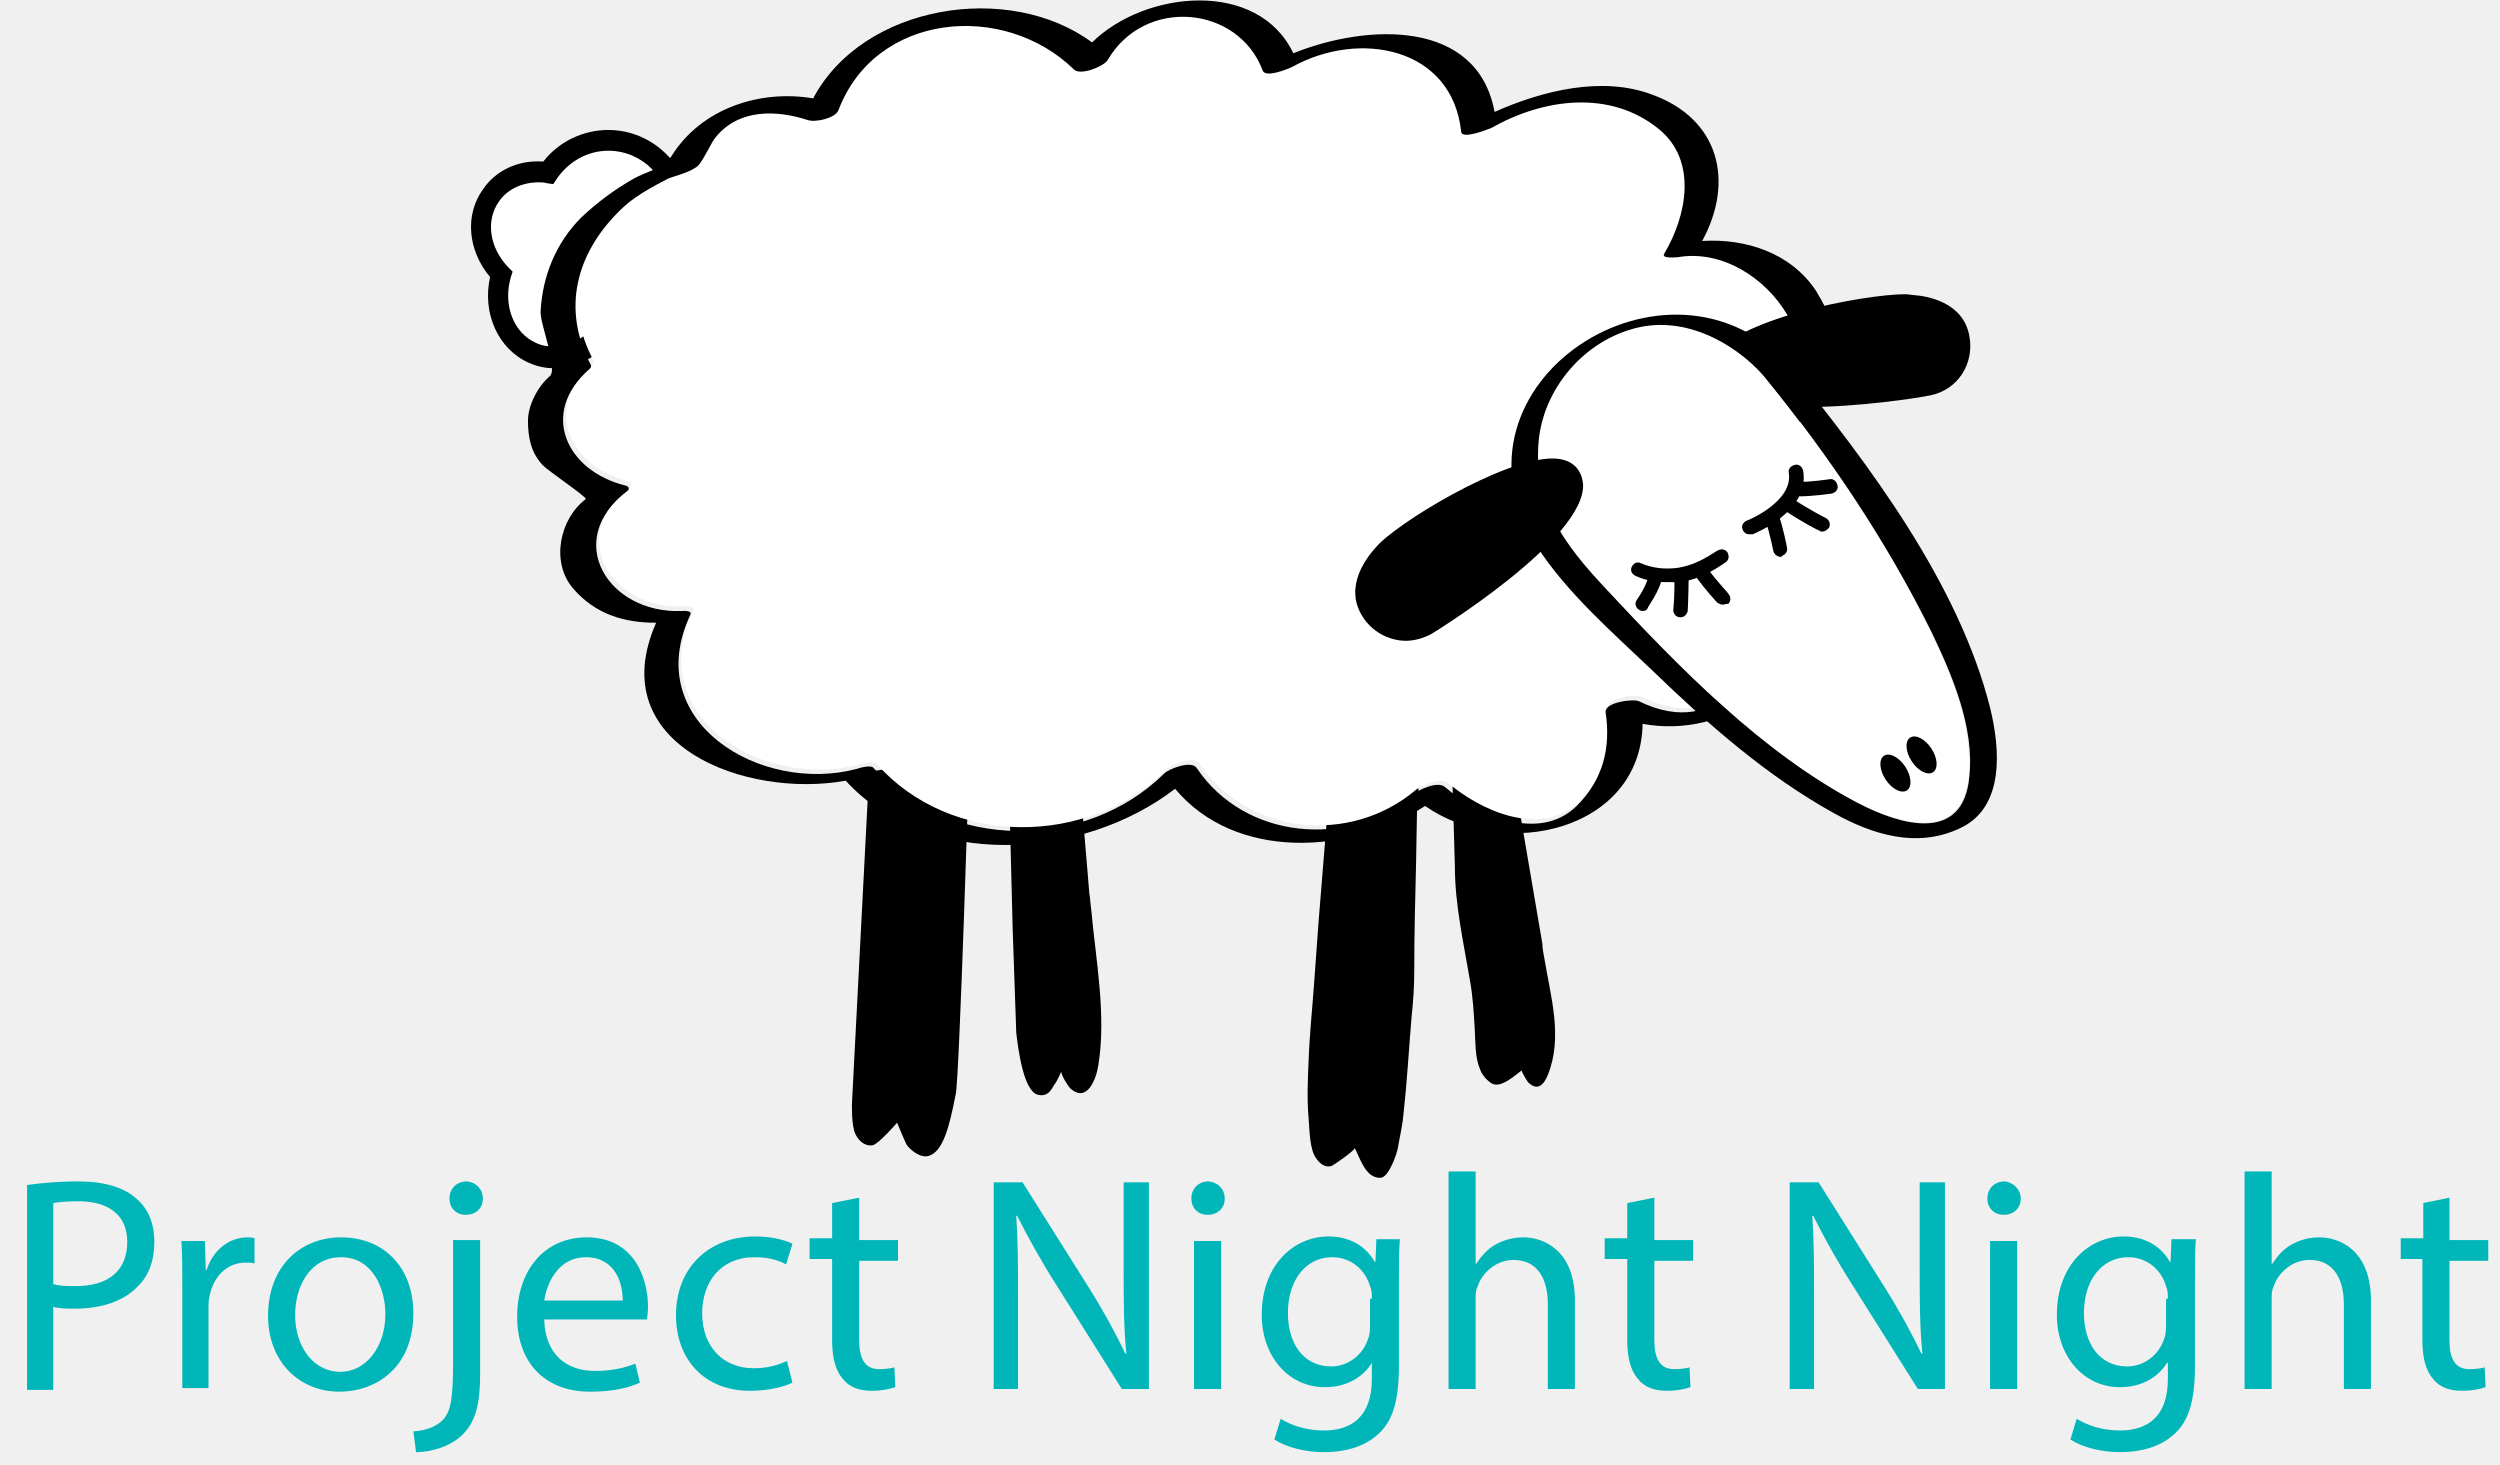
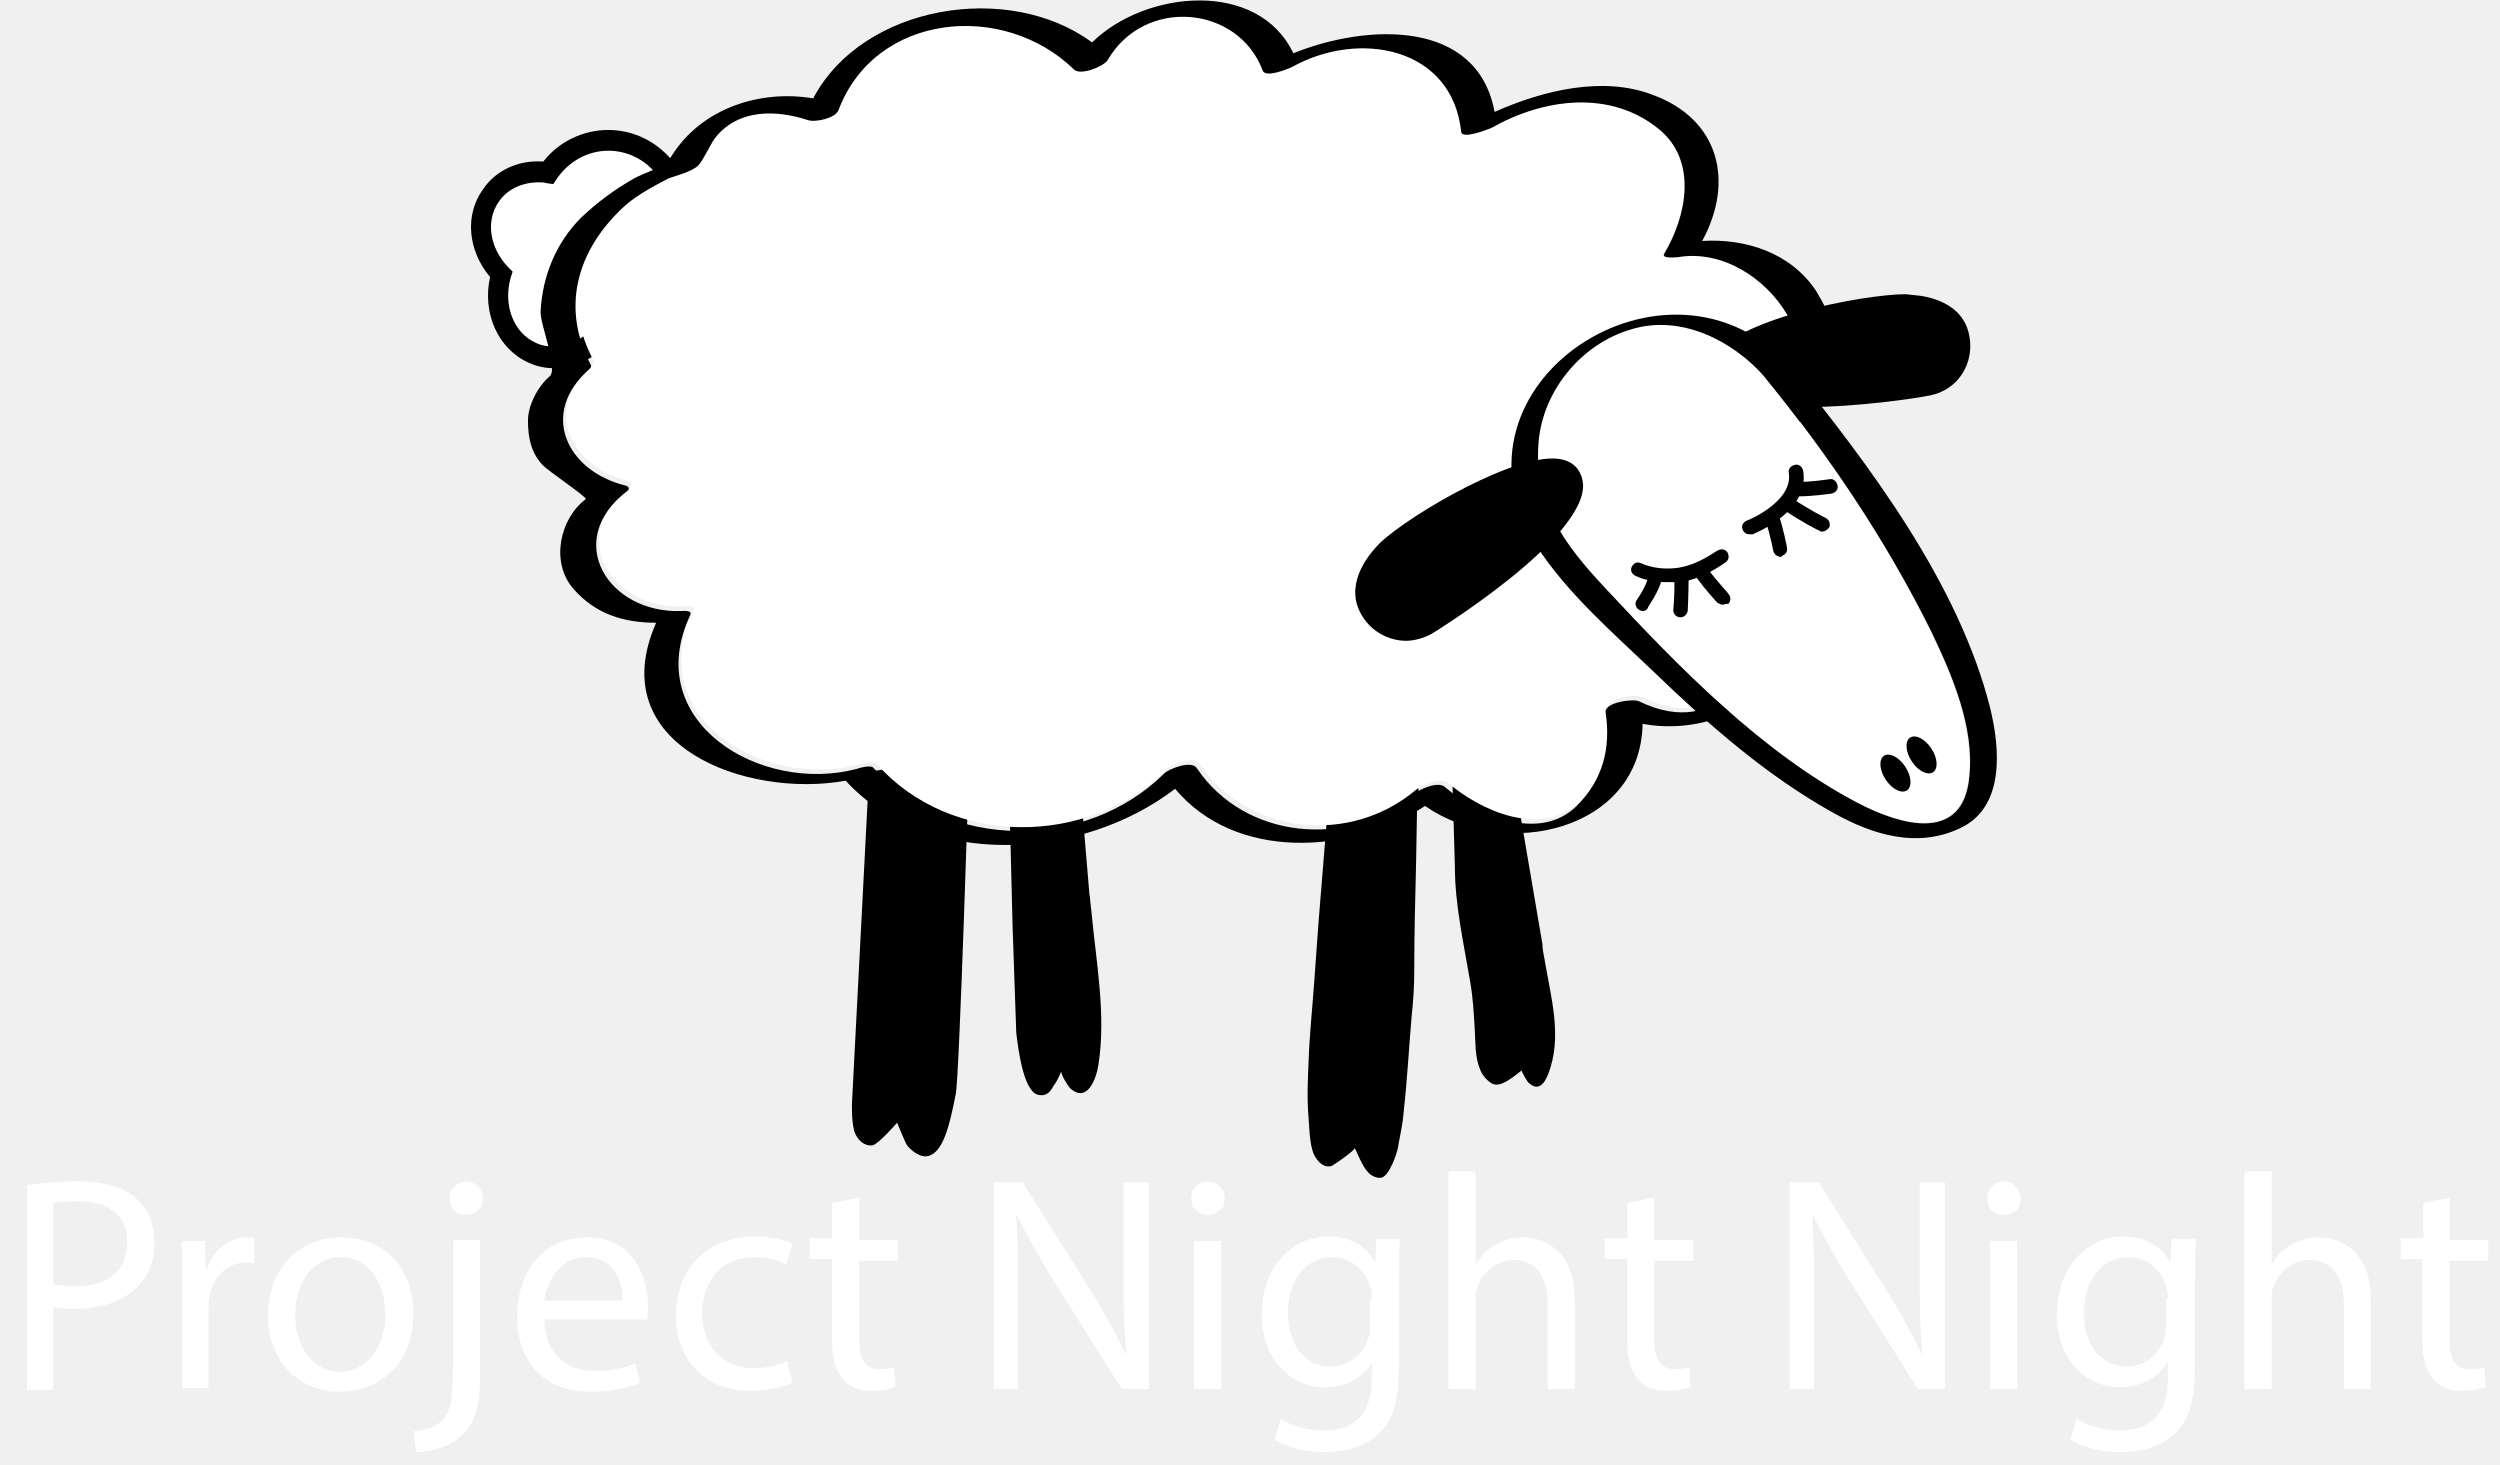
<svg xmlns="http://www.w3.org/2000/svg" viewBox="0 0 277 162.3" enable-background="new 0 0 277 162.3">
-   <style type="text/css">.st0{fill:#FFFFFF;} .st1{fill:#00B6B9;}</style>
+   <style type="text/css">.st0{fill:#FFFFFF;}</style>
  <g id="PNN_x2C__tail_x2C__legs">
    <path class="st0" d="M67.4 16.7c-2.3 0-4.4 1.1-5.7 3.1l-.4.6-.7-.1-.9-.1c-1.8 0-3.4.8-4.4 2.1-1.5 2.1-1.1 5.1 1 7.3l.5.5-.2.6c-.9 3.1.3 6.3 2.8 7.3.6.3 1.2.4 1.9.4 2.4 0 4.7-1.7 5.8-4.2.4-.9.6-1.9.6-2.8v-1l.9-.2c3.2-.6 5.6-3.4 5.6-6.7 0-3.7-3.1-6.8-6.8-6.8z" />
    <path d="M67.4 14.4c-2.8 0-5.5 1.3-7.2 3.5-2.8-.2-5.3 1-6.7 3.1-2 2.8-1.7 6.7.8 9.7-.9 4 .9 8 4.3 9.5.9.4 1.8.6 2.8.6 3.3 0 6.5-2.3 7.9-5.6.4-.9.6-1.8.7-2.8 3.9-1.1 6.6-4.7 6.6-8.8-.1-5.1-4.2-9.2-9.2-9.2zm.3 17c0 1-.2 1.9-.6 2.8-1.1 2.5-3.4 4.2-5.8 4.2-.6 0-1.3-.1-1.9-.4-2.5-1.1-3.7-4.2-2.8-7.3l.2-.6-.5-.5c-2.1-2.2-2.5-5.2-1-7.3.9-1.3 2.5-2.1 4.4-2.1.3 0 .6 0 .9.1l.7.1.4-.6c1.3-1.9 3.4-3.1 5.7-3.1 3.8 0 6.8 3.1 6.8 6.8 0 3.3-2.3 6.1-5.6 6.7l-.9.2v1zM96.3 85.5l-1.9 36.7s-.1 2.5.4 3.5 1.3 1.3 1.9 1.2c.7-.2 2.7-2.5 2.7-2.5s.9 2.2 1.1 2.5c.2.3 1.3 1.4 2.3 1.2 1.7-.4 2.4-3.3 3.1-6.9.4-1.8 1.5-37.4 1.5-37.4l-11.1 1.7zM111.8 87l.4 15.8.4 11.6c.2 1.8.8 6.5 2.4 6.9 1.2.3 1.6-.8 1.8-1.1.3-.3.8-1.5.8-1.5-.1.3.7 1.6 1 1.9 1.9 1.7 2.9-1.2 3.1-2.6.9-5.6-.3-11.7-.8-17.3-.1-.6-.1-1.2-.2-1.7l-1.2-14.3-7.7 2.3zM147.3 87.4c-.2 2.4-.4 4.8-.6 7.3l-.6 7.4-.5 6.9c-.2 2.8-.5 5.6-.6 8.4-.1 2.2-.2 4.4 0 6.6.1 1.2.1 3.3.8 4.3.4.6 1 1.1 1.7.9.3-.1 2.7-1.8 2.6-2 .6 1.1 1.2 3.4 2.9 3.3.9-.1 1.8-2.7 1.9-3.4.2-1.2.5-2.4.6-3.6.4-3.6.6-7.2.9-10.8.2-1.8.3-3.5.3-5.3 0-3.9.1-7.8.2-11.7l.1-5.7c0-.6.4-2.6 0-3.1v-.2c-2.8.2-5.6.5-8.5.7-.4-.1-.8 0-1.2 0zM160.9 85.5l.3 10.5c0 4.3 1 8.6 1.7 12.8.3 1.7.4 3.5.5 5.2.1 1.5 0 3.1.6 4.5.2.6.8 1.3 1.4 1.6 1 .4 2.4-.9 3.2-1.5-.1 0 .6 1.2.7 1.3 1.1 1.1 1.8.2 2.2-.8 1.7-4.2.3-8.7-.4-13-.1-.5-.2-1-.2-1.5l-3.5-20.5-6.5 1.4z" />
-     <path class="st1" d="M3 131.3c1.4-.2 3.3-.4 5.7-.4 2.9 0 5.1.7 6.4 1.9 1.3 1.1 2 2.7 2 4.8 0 2.1-.6 3.7-1.8 4.9-1.6 1.7-4.1 2.5-7 2.5-.9 0-1.7 0-2.4-.2v9.2h-2.9v-22.7zm3 11c.6.2 1.5.2 2.4.2 3.6 0 5.7-1.7 5.7-4.9 0-3-2.1-4.5-5.4-4.5-1.3 0-2.3.1-2.8.2v9zM20.2 142.6c0-1.9 0-3.6-.1-5.1h2.6l.1 3.2h.1c.7-2.2 2.5-3.6 4.5-3.6.3 0 .6 0 .8.1v2.8c-.3-.1-.6-.1-1-.1-2.1 0-3.6 1.6-4 3.8-.1.4-.1.9-.1 1.4v8.7h-2.9v-11.2zM45.8 145.5c0 6.1-4.2 8.7-8.2 8.7-4.4 0-7.9-3.3-7.9-8.4 0-5.5 3.6-8.7 8.1-8.7 4.8 0 8 3.4 8 8.4zm-13.1.2c0 3.6 2.1 6.3 5 6.3 2.8 0 5-2.7 5-6.4 0-2.8-1.4-6.3-4.9-6.3-3.5 0-5.1 3.3-5.1 6.4zM45.8 158.6c1.4-.1 2.5-.5 3.3-1.3.8-.9 1.1-2.2 1.1-6.2v-13.7h3v14.9c0 3.2-.5 5.3-2 6.7-1.3 1.3-3.5 1.9-5.1 1.9l-.3-2.3zm7.7-25.8c0 1-.7 1.8-1.9 1.8-1.1 0-1.8-.8-1.8-1.8 0-1.1.8-1.9 1.9-1.9 1.1.1 1.8.9 1.8 1.9zM60.3 146.2c.1 4 2.6 5.7 5.6 5.7 2.1 0 3.4-.4 4.5-.8l.5 2.1c-1.1.5-2.8 1-5.5 1-5.1 0-8.1-3.3-8.1-8.3s2.9-8.8 7.7-8.8c5.4 0 6.8 4.7 6.8 7.7 0 .6-.1 1.1-.1 1.4h-11.4zm8.7-2.1c0-1.9-.8-4.8-4.1-4.8-3 0-4.3 2.8-4.6 4.8h8.7zM87.8 153.2c-.8.4-2.5.9-4.7.9-5 0-8.2-3.4-8.2-8.4 0-5.1 3.5-8.7 8.8-8.7 1.8 0 3.3.4 4.1.8l-.7 2.3c-.7-.4-1.8-.8-3.5-.8-3.8 0-5.8 2.8-5.8 6.2 0 3.8 2.4 6.1 5.7 6.1 1.7 0 2.8-.4 3.7-.8l.6 2.4zM95.2 132.7v4.7h4.3v2.3h-4.3v8.8c0 2 .6 3.2 2.2 3.2.8 0 1.4-.1 1.7-.2l.1 2.2c-.6.2-1.5.4-2.6.4-1.4 0-2.5-.4-3.2-1.3-.8-.9-1.2-2.3-1.2-4.3v-9h-2.5v-2.3h2.5v-3.9l3-.6zM110.1 153.9v-22.9h3.2l7.3 11.6c1.7 2.7 3 5.1 4.1 7.4h.1c-.3-3.1-.3-5.8-.3-9.4v-9.6h2.8v22.9h-3l-7.3-11.6c-1.6-2.5-3.1-5.2-4.3-7.6h-.1c.2 2.9.2 5.6.2 9.4v9.8h-2.7zM135.7 132.8c0 1-.7 1.8-1.9 1.8-1.1 0-1.8-.8-1.8-1.8 0-1.1.8-1.9 1.9-1.9 1.1.1 1.8.9 1.8 1.9zm-3.4 21.1v-16.4h3v16.4h-3zM155.1 137.4c-.1 1.2-.1 2.5-.1 4.5v9.5c0 3.8-.7 6.1-2.3 7.5-1.6 1.5-3.9 2-6 2-2 0-4.1-.5-5.5-1.4l.7-2.3c1.1.7 2.8 1.3 4.8 1.3 3.1 0 5.3-1.6 5.3-5.7v-1.8c-.9 1.5-2.7 2.7-5.2 2.7-4.1 0-7-3.5-7-8 0-5.6 3.6-8.7 7.4-8.7 2.8 0 4.4 1.5 5.1 2.8h.1l.1-2.5h2.6zm-3.1 6.5c0-.5 0-.9-.2-1.4-.5-1.7-2-3.2-4.2-3.2-2.8 0-4.9 2.4-4.9 6.2 0 3.2 1.6 5.9 4.8 5.9 1.8 0 3.5-1.2 4.1-3.1.2-.5.2-1.1.2-1.6v-2.8zM160.5 129.8h3v10.2h.1c.5-.8 1.2-1.6 2.1-2.1.9-.5 1.9-.8 3.1-.8 2.2 0 5.7 1.4 5.7 7v9.8h-3v-9.4c0-2.6-1-4.9-3.8-4.9-1.9 0-3.5 1.4-4 3-.2.4-.2.8-.2 1.4v9.9h-3v-24.1zM183.3 132.7v4.7h4.3v2.3h-4.3v8.8c0 2 .6 3.2 2.2 3.2.8 0 1.4-.1 1.7-.2l.1 2.2c-.6.2-1.5.4-2.6.4-1.4 0-2.5-.4-3.2-1.3-.8-.9-1.2-2.3-1.2-4.3v-9h-2.5v-2.3h2.5v-3.9l3-.6zM198.3 153.9v-22.9h3.2l7.3 11.6c1.7 2.7 3 5.1 4.1 7.4h.1c-.3-3.1-.3-5.8-.3-9.4v-9.6h2.8v22.9h-3l-7.3-11.6c-1.6-2.5-3.1-5.2-4.3-7.6h-.1c.2 2.9.2 5.6.2 9.4v9.8h-2.7zM223.9 132.8c0 1-.7 1.8-1.9 1.8-1.1 0-1.8-.8-1.8-1.8 0-1.1.8-1.9 1.9-1.9 1 .1 1.8.9 1.8 1.9zm-3.4 21.1v-16.4h3v16.4h-3zM243.3 137.4c-.1 1.2-.1 2.5-.1 4.5v9.5c0 3.8-.7 6.1-2.3 7.5-1.6 1.5-3.9 2-6 2-2 0-4.1-.5-5.5-1.4l.7-2.3c1.1.7 2.8 1.3 4.8 1.3 3.1 0 5.3-1.6 5.3-5.7v-1.8h-.1c-.9 1.5-2.7 2.7-5.2 2.7-4.1 0-7-3.5-7-8 0-5.6 3.6-8.7 7.4-8.7 2.8 0 4.4 1.5 5.1 2.8h.1l.1-2.5h2.7zm-3.1 6.5c0-.5 0-.9-.2-1.4-.5-1.7-2-3.2-4.2-3.2-2.8 0-4.9 2.4-4.9 6.2 0 3.2 1.6 5.9 4.8 5.9 1.8 0 3.5-1.2 4.1-3.1.2-.5.2-1.1.2-1.6v-2.8zM248.7 129.8h3v10.2h.1c.5-.8 1.2-1.6 2.1-2.1.9-.5 1.9-.8 3.1-.8 2.2 0 5.7 1.4 5.7 7v9.8h-3v-9.4c0-2.6-1-4.9-3.8-4.9-1.9 0-3.5 1.4-4 3-.2.4-.2.8-.2 1.4v9.9h-3v-24.1zM271.4 132.7v4.7h4.3v2.3h-4.3v8.8c0 2 .6 3.2 2.2 3.2.8 0 1.4-.1 1.7-.2l.1 2.2c-.6.2-1.5.4-2.6.4-1.4 0-2.5-.4-3.2-1.3-.8-.9-1.2-2.3-1.2-4.3v-9h-2.4v-2.3h2.5v-3.9l2.9-.6z" />
+     <path class="st0" d="M3 131.3c1.4-.2 3.3-.4 5.7-.4 2.9 0 5.1.7 6.4 1.9 1.3 1.1 2 2.7 2 4.8 0 2.1-.6 3.7-1.8 4.9-1.6 1.7-4.1 2.5-7 2.5-.9 0-1.7 0-2.4-.2v9.2h-2.9v-22.7zm3 11c.6.2 1.5.2 2.4.2 3.6 0 5.7-1.7 5.7-4.9 0-3-2.1-4.5-5.4-4.5-1.3 0-2.3.1-2.8.2v9zM20.2 142.6c0-1.9 0-3.6-.1-5.1h2.6l.1 3.2h.1c.7-2.2 2.5-3.6 4.5-3.6.3 0 .6 0 .8.1v2.8c-.3-.1-.6-.1-1-.1-2.1 0-3.6 1.6-4 3.8-.1.4-.1.9-.1 1.4v8.7h-2.9v-11.2zM45.8 145.5c0 6.1-4.2 8.7-8.2 8.7-4.4 0-7.9-3.3-7.9-8.4 0-5.5 3.6-8.7 8.1-8.7 4.8 0 8 3.4 8 8.4zm-13.1.2c0 3.6 2.1 6.3 5 6.3 2.8 0 5-2.7 5-6.4 0-2.8-1.4-6.3-4.9-6.3-3.5 0-5.1 3.3-5.1 6.4zM45.8 158.6c1.4-.1 2.5-.5 3.3-1.3.8-.9 1.1-2.2 1.1-6.2v-13.7h3v14.9c0 3.2-.5 5.3-2 6.7-1.3 1.3-3.5 1.9-5.1 1.9l-.3-2.3zm7.7-25.8c0 1-.7 1.8-1.9 1.8-1.1 0-1.8-.8-1.8-1.8 0-1.1.8-1.9 1.9-1.9 1.1.1 1.8.9 1.8 1.9zM60.3 146.2c.1 4 2.6 5.7 5.6 5.7 2.1 0 3.4-.4 4.5-.8l.5 2.1c-1.1.5-2.8 1-5.5 1-5.1 0-8.1-3.3-8.1-8.3s2.9-8.8 7.7-8.8c5.4 0 6.8 4.7 6.8 7.7 0 .6-.1 1.1-.1 1.4h-11.4zm8.7-2.1c0-1.9-.8-4.8-4.1-4.8-3 0-4.3 2.8-4.6 4.8h8.7zM87.8 153.2c-.8.4-2.5.9-4.7.9-5 0-8.2-3.4-8.2-8.4 0-5.1 3.5-8.7 8.8-8.7 1.8 0 3.3.4 4.1.8l-.7 2.3c-.7-.4-1.8-.8-3.5-.8-3.8 0-5.8 2.8-5.8 6.2 0 3.8 2.4 6.1 5.7 6.1 1.7 0 2.8-.4 3.7-.8l.6 2.4zM95.2 132.7v4.7h4.3v2.3h-4.3v8.8c0 2 .6 3.2 2.2 3.2.8 0 1.4-.1 1.7-.2l.1 2.2c-.6.2-1.5.4-2.6.4-1.4 0-2.5-.4-3.2-1.3-.8-.9-1.2-2.3-1.2-4.3v-9h-2.5v-2.3h2.5v-3.9l3-.6zM110.1 153.9v-22.9h3.2l7.3 11.6c1.7 2.7 3 5.1 4.1 7.4h.1c-.3-3.1-.3-5.8-.3-9.4v-9.6h2.8v22.9h-3l-7.3-11.6c-1.6-2.5-3.1-5.2-4.3-7.6h-.1c.2 2.9.2 5.6.2 9.4v9.8h-2.7zM135.7 132.8c0 1-.7 1.8-1.9 1.8-1.1 0-1.8-.8-1.8-1.8 0-1.1.8-1.9 1.9-1.9 1.1.1 1.8.9 1.8 1.9zm-3.4 21.1v-16.4h3v16.4h-3zM155.1 137.4c-.1 1.2-.1 2.5-.1 4.5v9.5c0 3.8-.7 6.1-2.3 7.5-1.6 1.5-3.9 2-6 2-2 0-4.1-.5-5.5-1.4l.7-2.3c1.1.7 2.8 1.3 4.8 1.3 3.1 0 5.3-1.6 5.3-5.7v-1.8c-.9 1.5-2.7 2.7-5.2 2.7-4.1 0-7-3.5-7-8 0-5.6 3.6-8.7 7.4-8.7 2.8 0 4.4 1.5 5.1 2.8h.1l.1-2.5h2.6zm-3.1 6.5c0-.5 0-.9-.2-1.4-.5-1.7-2-3.2-4.2-3.2-2.8 0-4.9 2.4-4.9 6.2 0 3.2 1.6 5.9 4.8 5.9 1.8 0 3.5-1.2 4.1-3.1.2-.5.2-1.1.2-1.6v-2.8zM160.5 129.8h3v10.2h.1c.5-.8 1.2-1.6 2.1-2.1.9-.5 1.9-.8 3.1-.8 2.2 0 5.7 1.4 5.7 7v9.8h-3v-9.4c0-2.6-1-4.9-3.8-4.9-1.9 0-3.5 1.4-4 3-.2.4-.2.8-.2 1.4v9.9h-3v-24.1zM183.3 132.7v4.7h4.3v2.3h-4.3v8.8c0 2 .6 3.2 2.2 3.2.8 0 1.4-.1 1.7-.2l.1 2.2c-.6.2-1.5.4-2.6.4-1.4 0-2.5-.4-3.2-1.3-.8-.9-1.2-2.3-1.2-4.3v-9h-2.5v-2.3h2.5v-3.9l3-.6zM198.3 153.9v-22.9h3.2l7.3 11.6c1.7 2.7 3 5.1 4.1 7.4h.1c-.3-3.1-.3-5.8-.3-9.4v-9.6h2.8v22.9h-3l-7.3-11.6c-1.6-2.5-3.1-5.2-4.3-7.6h-.1c.2 2.9.2 5.6.2 9.4v9.8h-2.7zM223.9 132.8c0 1-.7 1.8-1.9 1.8-1.1 0-1.8-.8-1.8-1.8 0-1.1.8-1.9 1.9-1.9 1 .1 1.8.9 1.8 1.9zm-3.4 21.1v-16.4h3v16.4h-3zM243.3 137.4c-.1 1.2-.1 2.5-.1 4.5v9.5c0 3.8-.7 6.1-2.3 7.5-1.6 1.5-3.9 2-6 2-2 0-4.1-.5-5.5-1.4l.7-2.3c1.1.7 2.8 1.3 4.8 1.3 3.1 0 5.3-1.6 5.3-5.7v-1.8h-.1c-.9 1.5-2.7 2.7-5.2 2.7-4.1 0-7-3.5-7-8 0-5.6 3.6-8.7 7.4-8.7 2.8 0 4.4 1.5 5.1 2.8h.1l.1-2.5h2.7zm-3.1 6.5c0-.5 0-.9-.2-1.4-.5-1.7-2-3.2-4.2-3.2-2.8 0-4.9 2.4-4.9 6.2 0 3.2 1.6 5.9 4.8 5.9 1.8 0 3.5-1.2 4.1-3.1.2-.5.2-1.1.2-1.6v-2.8zM248.7 129.8h3v10.2h.1c.5-.8 1.2-1.6 2.1-2.1.9-.5 1.9-.8 3.1-.8 2.2 0 5.7 1.4 5.7 7v9.8h-3v-9.4c0-2.6-1-4.9-3.8-4.9-1.9 0-3.5 1.4-4 3-.2.4-.2.8-.2 1.4v9.9h-3v-24.1zM271.4 132.7v4.7h4.3v2.3h-4.3v8.8c0 2 .6 3.2 2.2 3.2.8 0 1.4-.1 1.7-.2l.1 2.2c-.6.2-1.5.4-2.6.4-1.4 0-2.5-.4-3.2-1.3-.8-.9-1.2-2.3-1.2-4.3v-9h-2.4v-2.3h2.5v-3.9l2.9-.6z" />
  </g>
  <g id="Body">
    <path class="st0" d="M195.8 47.2c9.6-6.5 0-20.5-9.7-18.9-.1 0-1.9.2-1.5-.4 2.4-4.1 3.7-10.3-.6-13.8-5.5-4.4-12.8-3.4-18.6-.1-.3.2-3.3 1.3-3.3.4-.9-9.4-11.3-11.3-18.7-7.2-.5.3-3 1.4-3.3.4-2.7-7.2-13.1-8.2-17.1-1.4-.4.7-3 1.6-3.7 1-7.8-7.6-22-6.3-26.1 4.5-.3.9-2.7 1.3-3.4 1.1-3.4-1.1-7.7-1.3-10.2 1.9-.4.4-1.3 2.6-1.9 3.1-.8.8-2.7 1.1-3.4 1.5-1.9.9-3.8 2-5.3 3.5-4.9 4.8-6.6 11-3.2 17.2 0 .2-.1.3-.2.4-5.5 4.9-2.5 11.3 4 12.9.3.1.5.4.2.6-7.2 5.6-2 13.7 6 13.3.2 0 1.3-.1 1 .4-5.6 12 7.8 19.9 18.4 17.1.4-.1 1.6-.4 1.9-.1 8.2 9.3 23.5 9.3 32.2.6.6-.6 3-1.5 3.6-.6 5.3 7.9 16.7 9.1 24 2.9.6-.5 2.7-1.4 3.5-.8 3.6 3.1 10.3 6.2 14.6 2.1 3-2.9 3.8-6.3 3.2-10.4-.2-1.1 3-1.5 3.7-1.2 9.2 4.6 14.5-4.2 10.8-11.9-.3-.5 1.5-1 1.7-1.1 7.9-2.4 5.8-11.9 1.5-16.3l-.3-.3c-.4 0 0-.3.2-.4z" />
    <path d="M201.7 44.6c.9-1 1.3-2.4 1.6-3.6.8-3.1-.5-6.2-2.1-8.8-2.8-4.2-7.8-5.8-12.6-5.5 3.6-6.6 1.9-13.5-5.5-16.2-5.5-2.1-12.1-.5-17.5 1.9-1.9-10.3-14.1-9.8-22.3-6.5-3.9-8.2-16.4-7-22.3-1.2-9.2-6.8-25.4-4.2-30.9 6.2-5.9-1-12.4 1.1-15.7 6.4-.9 1.4-2.8 1.7-4.2 2.5-2.1 1.2-4 2.6-5.8 4.3-2.8 2.8-4.3 6.5-4.5 10.4-.1 1.4 2 6.3 1 7.2-1.3 1.1-2.4 3.2-2.4 4.9 0 1.8.3 3.5 1.6 4.9.5.6 5 3.6 4.8 3.8-2.9 2.2-3.9 7-1.4 9.9 2.5 2.9 5.7 3.8 9.2 3.8-6 13.6 10 19.5 21 17.5 9.1 9.9 26.2 8.8 36.5.9 6.7 8 19.4 7.3 27.7 1.9 8.9 6.2 23.9 2.7 24.1-9.1 9.1 1.7 19.2-4.7 14.4-15.1 7.5-3.4 9.2-11.5 2.9-18.1 0-.2 1.6-1.5 2.4-2.4zm-61.8-36.8c.3.9 2.9-.2 3.3-.4 7.4-4.1 17.7-2.2 18.7 7.2.1.9 3-.3 3.3-.4 5.8-3.3 13.2-4.3 18.6.1 4.3 3.5 3.1 9.6.6 13.8-.4.6 1.4.4 1.5.4 9.7-1.7 19.4 12.4 9.7 18.9-.2.1-.6.4-.3.7l.3.3c4.3 4.4 6.4 13.9-1.5 16.3-.2.1-2 .6-1.7 1.1 3.7 7.7-1.6 16.4-10.8 11.9-.6-.3-3.8.1-3.7 1.2.6 4-.3 7.5-3.2 10.4-4.2 4.1-11 1-14.6-2.1-.8-.7-2.9.3-3.5.8-7.2 6.1-18.7 5-24-2.9-.6-.9-3.1.1-3.6.6-8.7 8.6-24 8.6-32.2-.6-.3-.4-1.6 0-1.9.1-10.6 2.8-24-5.2-18.4-17.1.2-.5-.8-.4-1-.4-8.1.3-13.2-7.8-6-13.3.3-.2.2-.5-.2-.6-6.5-1.6-9.6-8-4-12.9.1-.1.2-.2.2-.4-3.3-6.2-1.7-12.4 3.2-17.2 1.5-1.5 3.4-2.5 5.3-3.5.7-.3 2.6-.7 3.4-1.5.5-.5 1.5-2.7 1.9-3.1 2.6-3.2 6.8-3 10.2-1.9.8.3 3.1-.2 3.4-1.1 4.1-10.8 18.3-12.1 26.1-4.5.7.7 3.2-.3 3.7-1 4.1-7.1 14.5-6.1 17.2 1.1z" />
  </g>
  <path d="M218.2 37.2c-.7-3.8-4.8-4.4-6.1-4.5-.3 0-.6-.1-1-.1-4.6 0-19.2 2.8-21.3 7.1-.3.7-.5 1.7.4 2.9 1.3 1.7 4.6 2.5 9.9 2.5 5.9 0 12.4-1 13.8-1.3 3-.6 4.9-3.5 4.3-6.6z" id="R_Ear" />
  <g id="L_Ear_x2C__eyes_x2C__nose_x2C__head">
    <path class="st0" d="M180.6 36.4c-5.3 1.7-9.6 6.6-10.2 12.2-.7 7 3 11.7 7.4 16.5 8.2 8.8 17.3 18.3 28 23.8 4.6 2.4 11.6 4.5 12.3-2.9.5-5.6-1.9-11.3-4.3-16.2-4.9-10.1-11.4-19.6-18.5-28.3-3.4-3.9-9.1-6.8-14.7-5.1z" />
    <path d="M172 50.8c-5.5 0-17.5 7.3-19.6 9.9-.9 1-3.5 4.2-1.5 7.5 1 1.7 2.9 2.8 4.9 2.8.9 0 1.9-.3 2.7-.7.2-.1 17.3-10.6 16.9-16.7-.2-1.8-1.4-2.8-3.4-2.8z" />
    <ellipse transform="matrix(.834 -.551 .551 .834 -12.374 130.034)" cx="210.1" cy="85.6" rx="1.3" ry="2.3" />
    <ellipse transform="matrix(.834 -.551 .551 .834 -10.796 131.287)" cx="213" cy="83.6" rx="1.3" ry="2.3" />
    <path d="M184.6 64.5c-1.2 0-2.3-.2-3.4-.7-.4-.2-.6-.6-.4-1 .2-.4.6-.6 1-.4 1.4.6 2.8.7 4.2.5 1.7-.3 2.9-1 4.3-1.9.4-.2.8-.2 1.1.2.2.4.2.8-.2 1.1-1.3.9-2.8 1.8-4.9 2.2h-1.7zM182 67.7c-.2 0-.3-.1-.5-.2-.3-.3-.4-.7-.1-1.1 0 0 1.1-1.5 1.3-2.8.1-.4.5-.7.9-.6.4.1.7.5.6.9-.3 1.6-1.6 3.3-1.6 3.4-.1.3-.3.4-.6.4zM186.2 68.4c-.5 0-.8-.4-.8-.8 0 0 .2-2.1.1-3.6 0-.4.3-.8.8-.8.4 0 .8.3.8.8 0 1.6-.1 3.7-.1 3.7-.1.4-.4.7-.8.7zM190.9 67c-.2 0-.4-.1-.6-.2-.1-.1-1.3-1.4-2.4-2.9-.3-.3-.2-.8.2-1.1.3-.3.8-.2 1.1.2 1.1 1.5 2.3 2.7 2.3 2.8.3.3.3.8 0 1.1-.3 0-.5.1-.6.1zM199.1 55c-.4 0-.8-.3-.8-.8 0-.4.3-.8.8-.8 1.8 0 3.5-.3 3.6-.3.4-.1.8.2.9.7.1.4-.2.8-.7.9-.2 0-1.9.3-3.8.3zM201.9 58.9c-.1 0-.2 0-.3-.1-.1 0-2-1-3.8-2.2-.4-.2-.5-.7-.2-1.1.2-.4.7-.5 1.1-.2 1.8 1.2 3.6 2.1 3.6 2.1.4.2.5.6.4 1-.2.3-.5.5-.8.5zM193.8 59.2c-.3 0-.6-.2-.7-.5-.2-.4 0-.8.4-1 .1 0 5.2-2.1 4.7-5.3-.1-.4.2-.8.7-.9.4-.1.8.2.9.7.7 4.5-5.4 6.9-5.6 7h-.4zM197.3 61.7c-.4 0-.7-.3-.8-.6 0 0-.4-2-.9-3.5-.1-.4.1-.8.5-1 .4-.1.8.1 1 .5.5 1.5.9 3.5.9 3.6.1.4-.2.8-.6.9.1.1 0 .1-.1.1zM220.5 78.4c-3.5-13.8-13.4-26.9-22.2-37.8-13.3-14.9-39.3 1.9-28.1 19.8 3.3 5.2 8.6 9.8 13 14 6.1 5.9 12.6 11.6 20 15.7 4.3 2.4 9.2 3.9 13.9 1.7 5.1-2.3 4.5-8.9 3.4-13.4zm-2.3 7.7c-.7 7.4-7.7 5.3-12.3 2.9-10.7-5.6-19.9-15.1-28-23.8-4.5-4.8-8.1-9.5-7.4-16.5.6-5.6 4.8-10.6 10.2-12.2 5.5-1.7 11.2 1.2 14.8 5.2 7.1 8.7 13.5 18.2 18.5 28.3 2.3 4.8 4.8 10.6 4.2 16.1z" />
  </g>
</svg>
